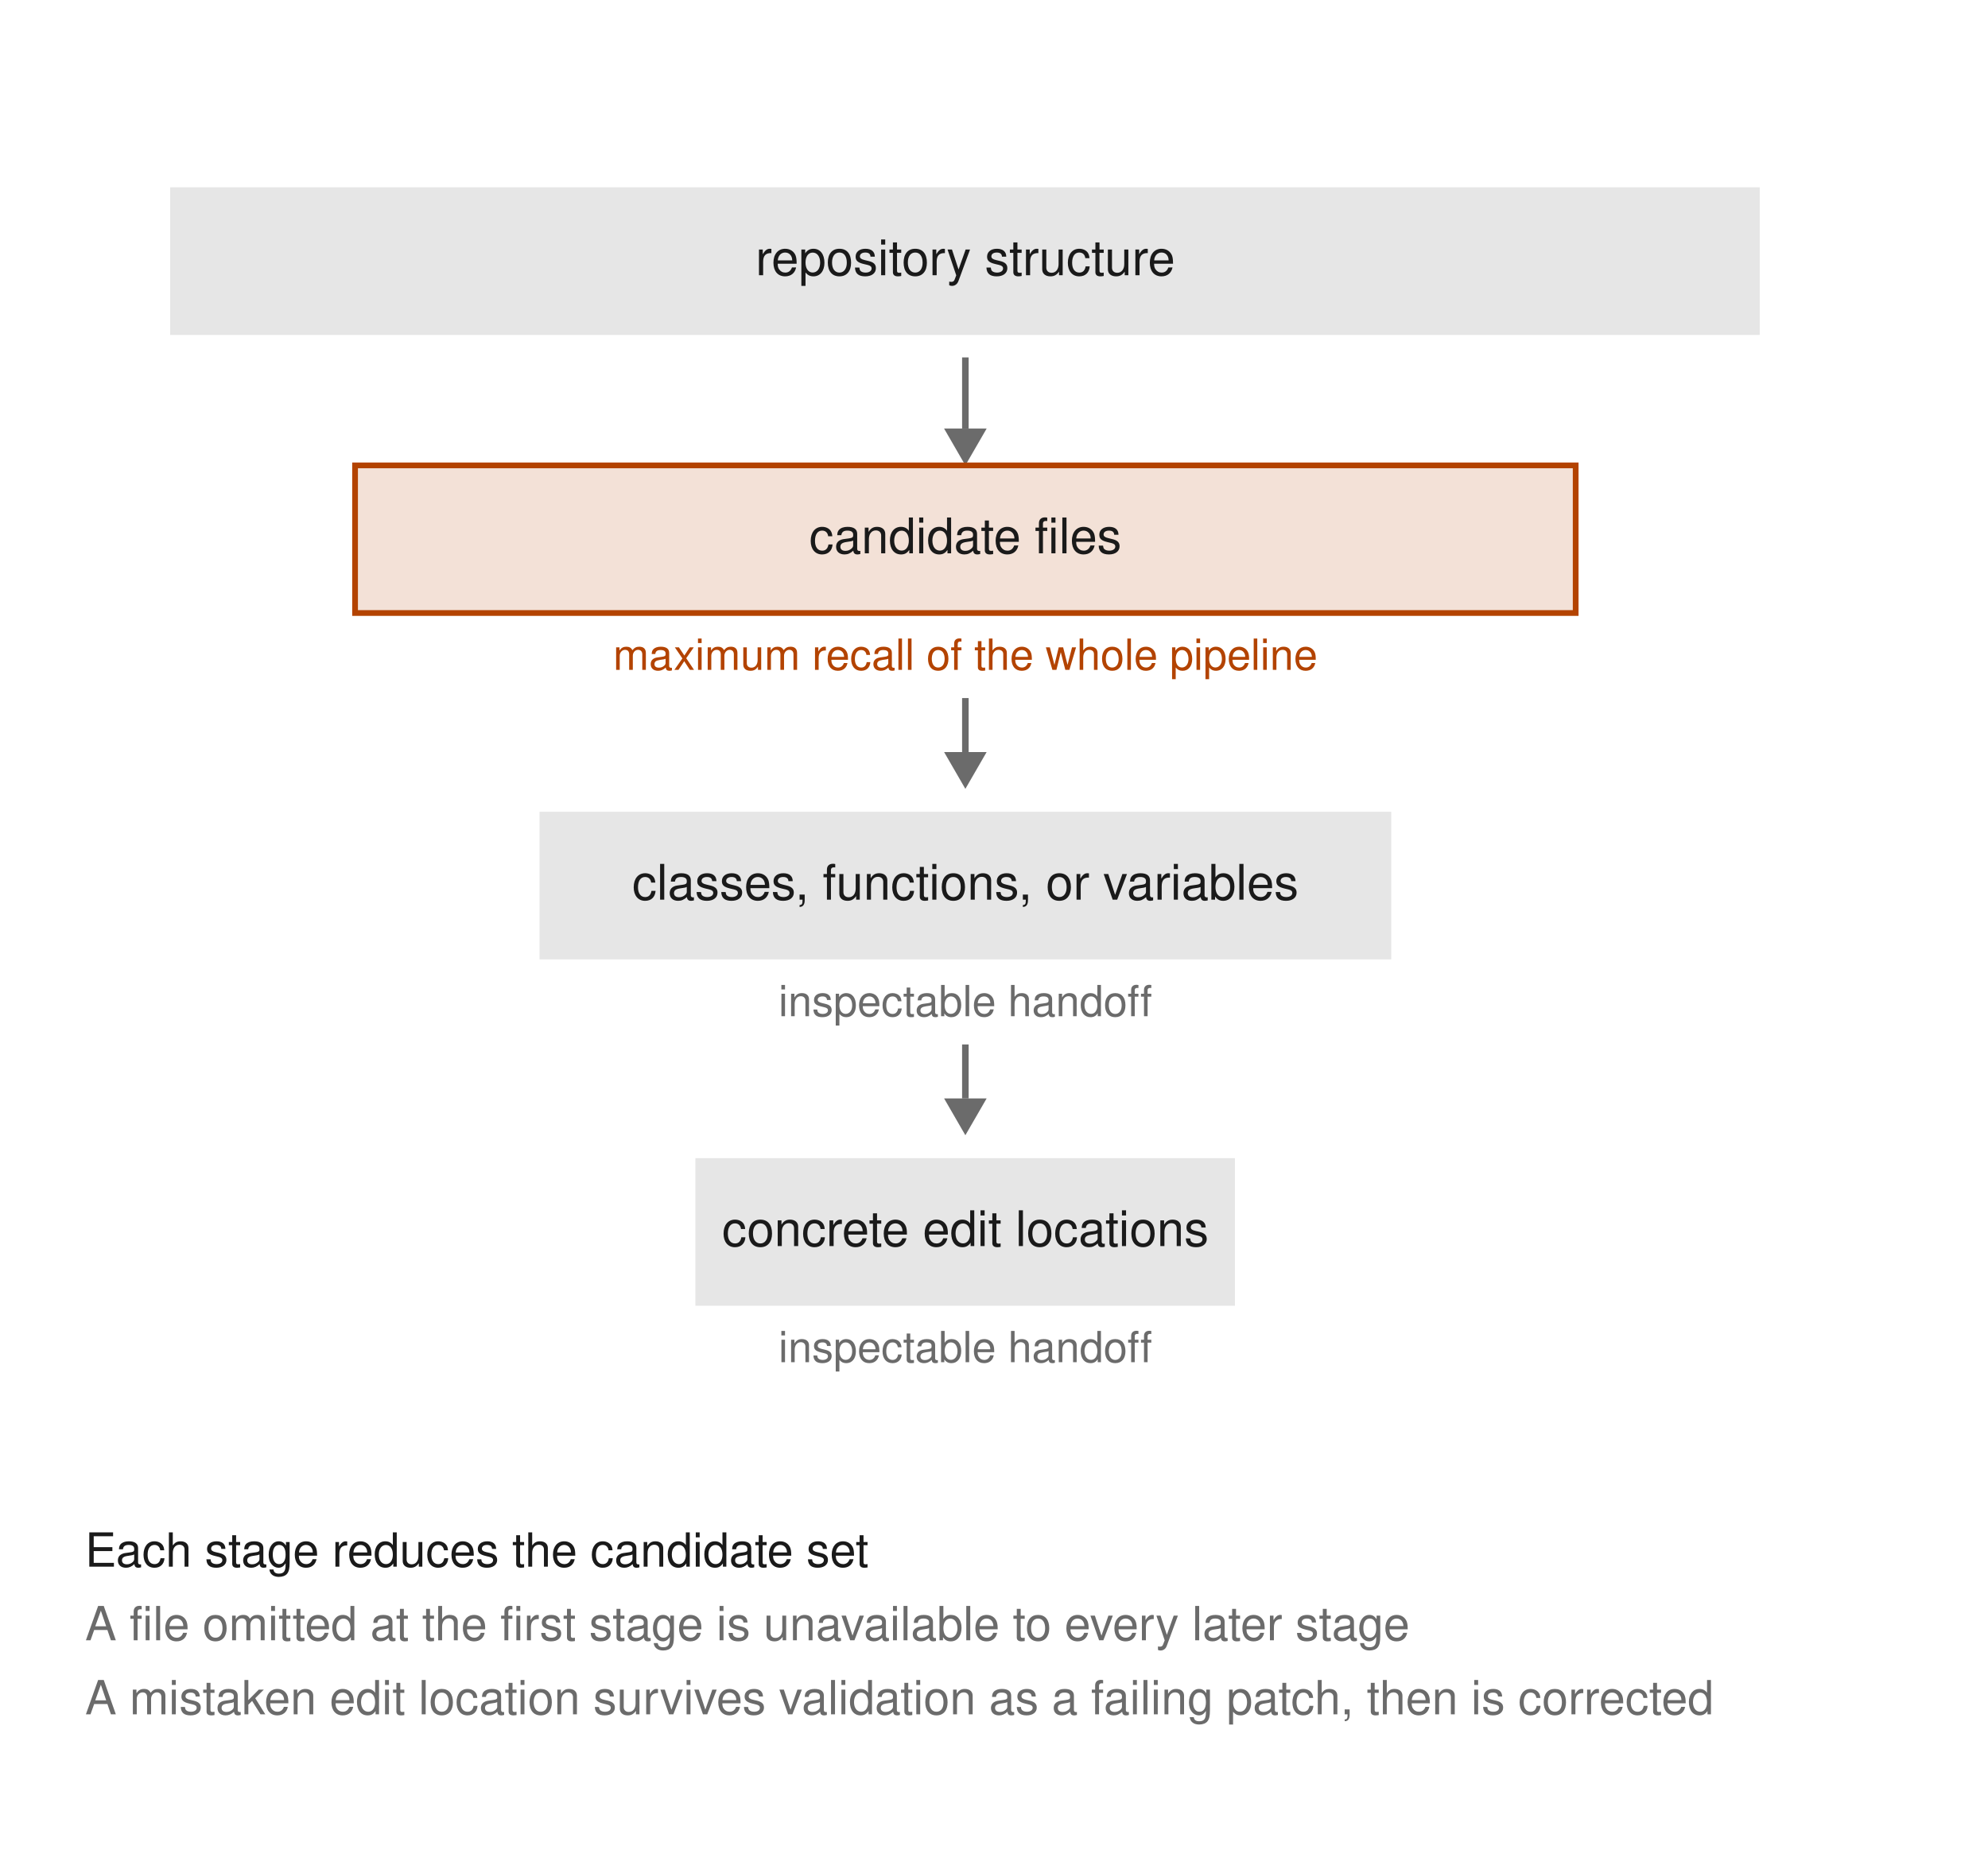
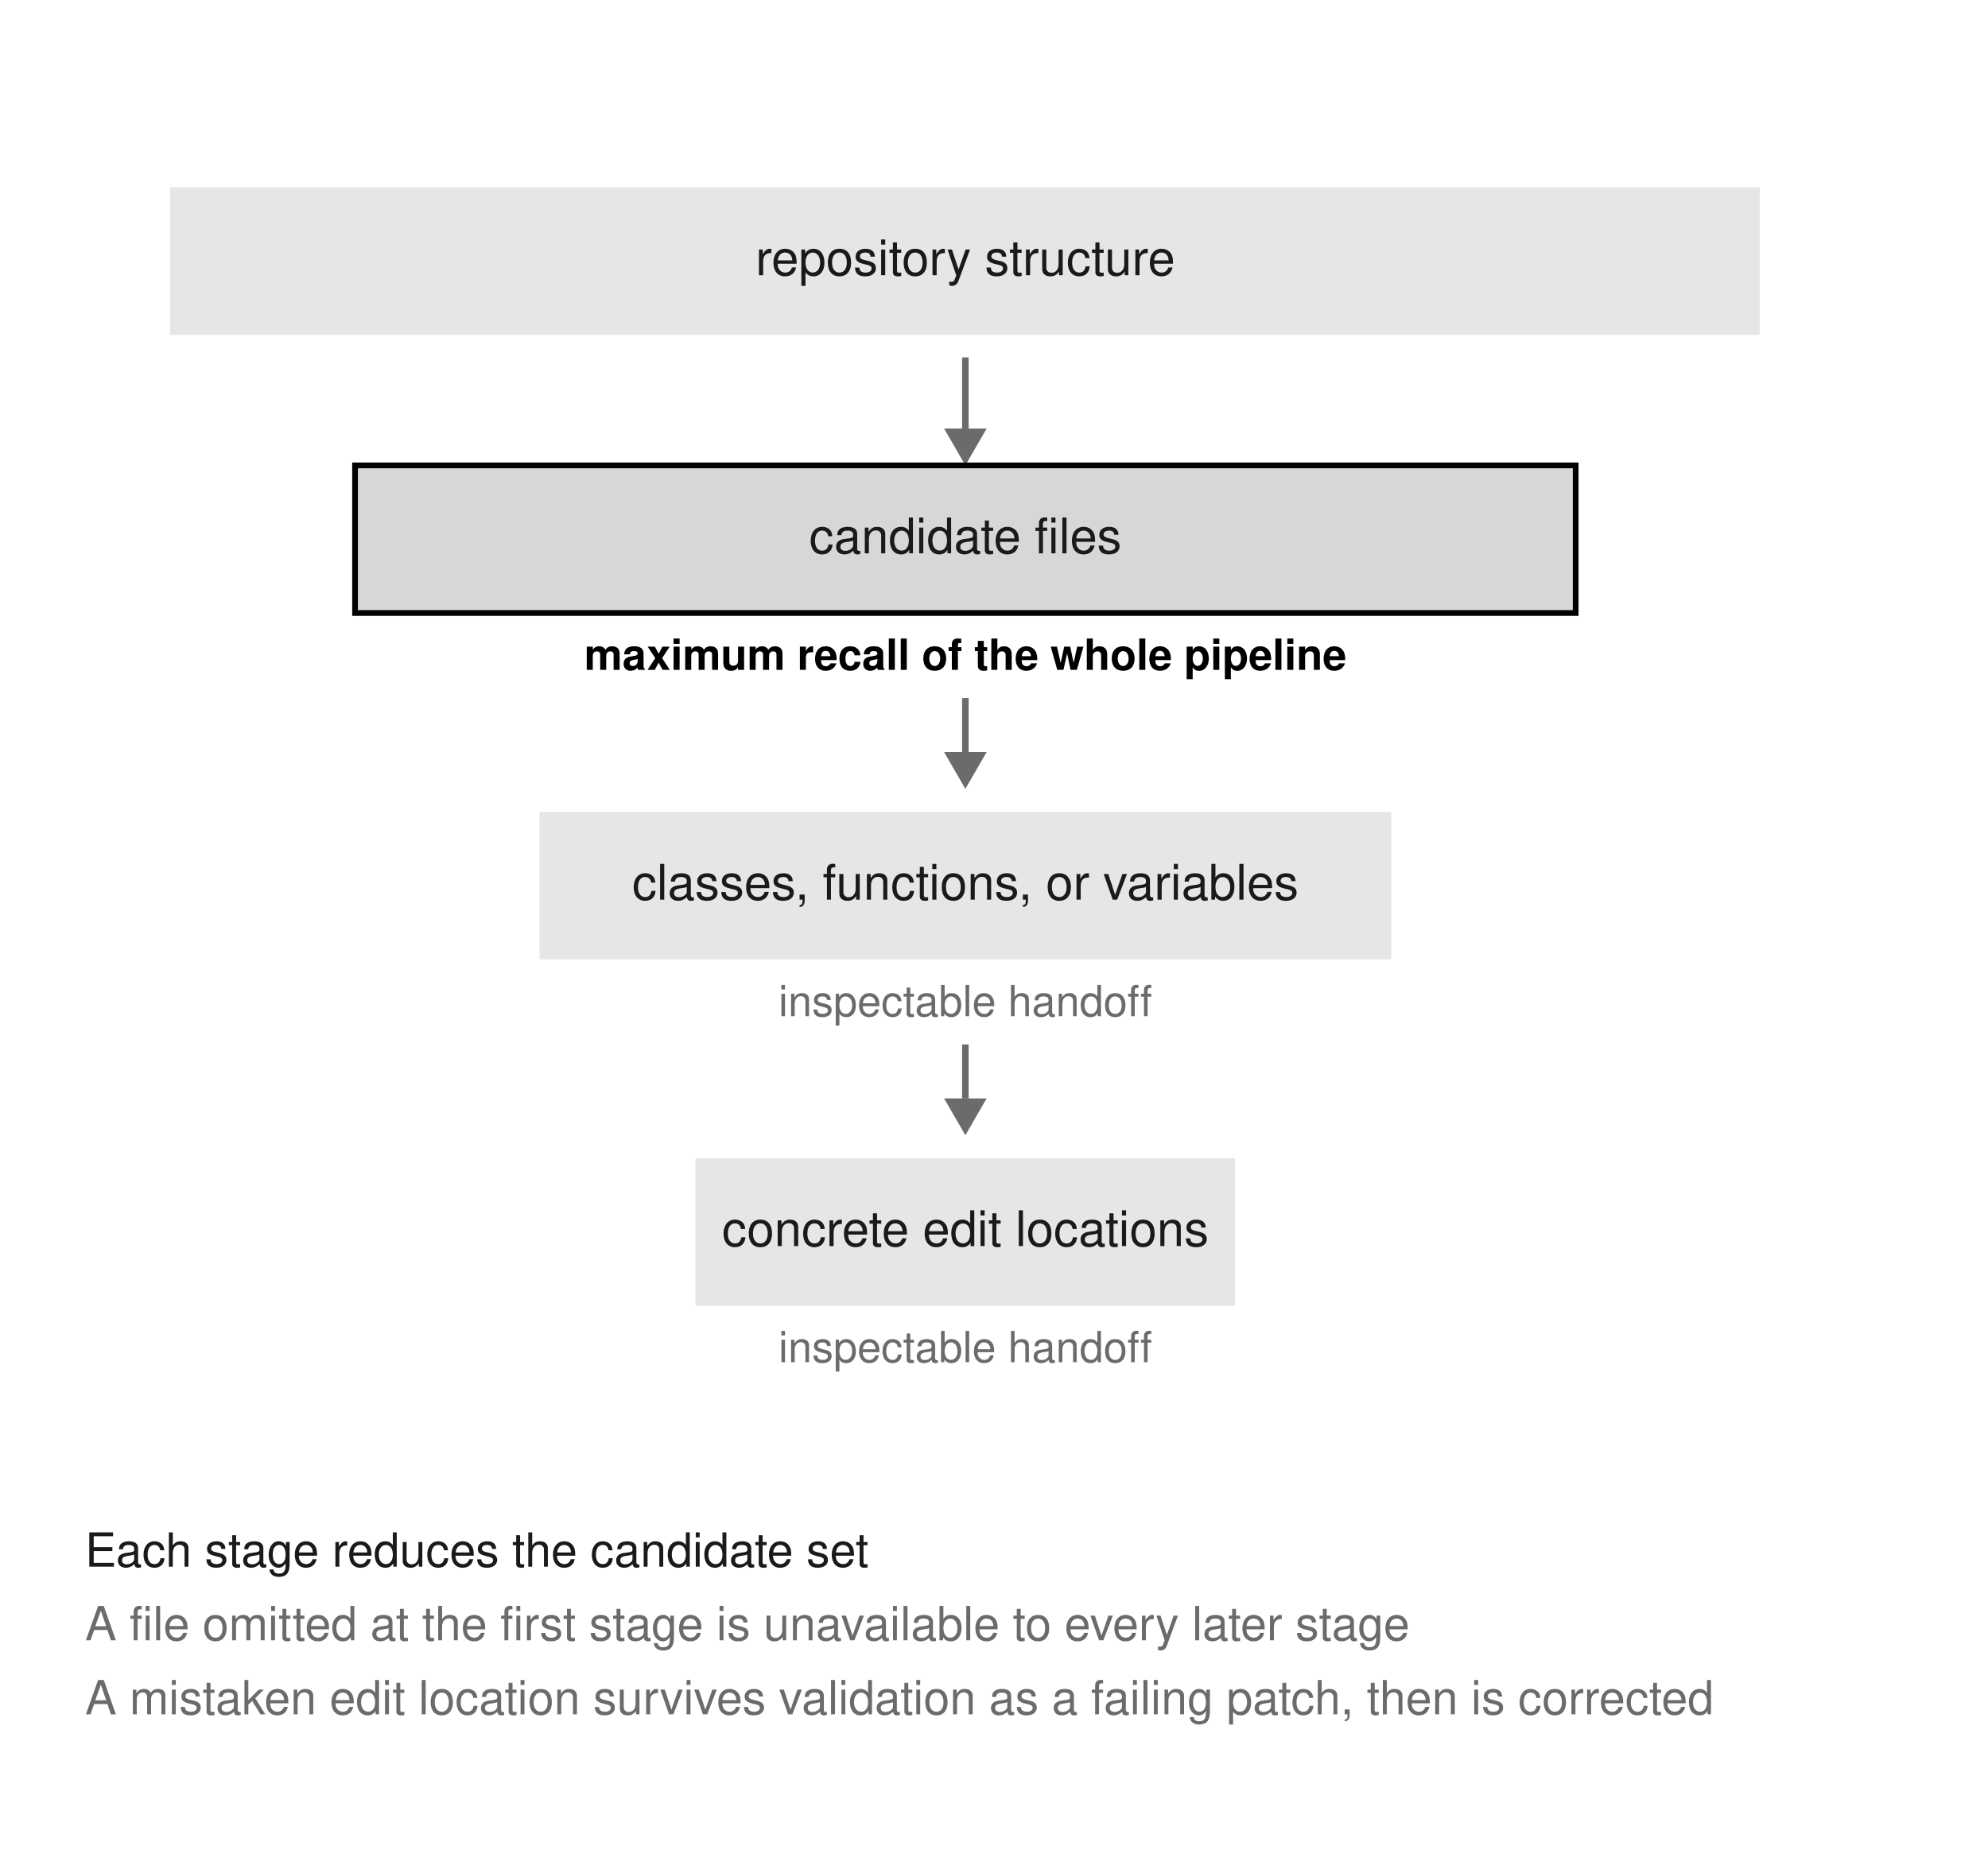
<svg xmlns="http://www.w3.org/2000/svg" viewBox="0 0 486 458" width="486" height="458" role="img" aria-labelledby="figtitle-ch12-localization-funnel" class="bookfig">
-   <style>.bookfig .f-bg{fill:#ffffff}.bookfig .s-bg{stroke:#ffffff}.bookfig .f-ink{fill:#1a1a1a}.bookfig .s-ink{stroke:#1a1a1a}.bookfig .f-mid{fill:#6b6b6b}.bookfig .s-mid{stroke:#6b6b6b}.bookfig .f-faint{fill:#b8b8b8}.bookfig .s-faint{stroke:#b8b8b8}.bookfig .f-wash{fill:#e2e2e2}.bookfig .s-wash{stroke:#e2e2e2}.bookfig .f-accent{fill:#b34300}.bookfig .s-accent{stroke:#b34300}.bookfig .f-onacc{fill:#ffffff}.bookfig .s-onacc{stroke:#ffffff}@media (prefers-color-scheme:dark){.bookfig .f-bg{fill:#232019}.bookfig .s-bg{stroke:#232019}.bookfig .f-ink{fill:#ede5d6}.bookfig .s-ink{stroke:#ede5d6}.bookfig .f-mid{fill:#9a8f7c}.bookfig .s-mid{stroke:#9a8f7c}.bookfig .f-faint{fill:#5c5346}.bookfig .s-faint{stroke:#5c5346}.bookfig .f-wash{fill:#3d382f}.bookfig .s-wash{stroke:#3d382f}.bookfig .f-accent{fill:#df9d5e}.bookfig .s-accent{stroke:#df9d5e}.bookfig .f-onacc{fill:#232019}.bookfig .s-onacc{stroke:#232019}}:where([data-theme="dark"]) .bookfig .f-bg{fill:#232019}:where([data-theme="dark"]) .bookfig .s-bg{stroke:#232019}:where([data-theme="dark"]) .bookfig .f-ink{fill:#ede5d6}:where([data-theme="dark"]) .bookfig .s-ink{stroke:#ede5d6}:where([data-theme="dark"]) .bookfig .f-mid{fill:#9a8f7c}:where([data-theme="dark"]) .bookfig .s-mid{stroke:#9a8f7c}:where([data-theme="dark"]) .bookfig .f-faint{fill:#5c5346}:where([data-theme="dark"]) .bookfig .s-faint{stroke:#5c5346}:where([data-theme="dark"]) .bookfig .f-wash{fill:#3d382f}:where([data-theme="dark"]) .bookfig .s-wash{stroke:#3d382f}:where([data-theme="dark"]) .bookfig .f-accent{fill:#df9d5e}:where([data-theme="dark"]) .bookfig .s-accent{stroke:#df9d5e}:where([data-theme="dark"]) .bookfig .f-onacc{fill:#232019}:where([data-theme="dark"]) .bookfig .s-onacc{stroke:#232019}:where([data-theme="light"]) .bookfig .f-bg{fill:#ffffff}:where([data-theme="light"]) .bookfig .s-bg{stroke:#ffffff}:where([data-theme="light"]) .bookfig .f-ink{fill:#1a1a1a}:where([data-theme="light"]) .bookfig .s-ink{stroke:#1a1a1a}:where([data-theme="light"]) .bookfig .f-mid{fill:#6b6b6b}:where([data-theme="light"]) .bookfig .s-mid{stroke:#6b6b6b}:where([data-theme="light"]) .bookfig .f-faint{fill:#b8b8b8}:where([data-theme="light"]) .bookfig .s-faint{stroke:#b8b8b8}:where([data-theme="light"]) .bookfig .f-wash{fill:#e2e2e2}:where([data-theme="light"]) .bookfig .s-wash{stroke:#e2e2e2}:where([data-theme="light"]) .bookfig .f-accent{fill:#b34300}:where([data-theme="light"]) .bookfig .s-accent{stroke:#b34300}:where([data-theme="light"]) .bookfig .f-onacc{fill:#ffffff}:where([data-theme="light"]) .bookfig .s-onacc{stroke:#ffffff}</style>
+   <style>.bookfig .f-bg{fill:#ffffff}.bookfig .s-bg{stroke:#ffffff}.bookfig .f-ink{fill:#1a1a1a}.bookfig .s-ink{stroke:#1a1a1a}.bookfig .f-mid{fill:#6b6b6b}.bookfig .s-mid{stroke:#6b6b6b}.bookfig .f-faint{fill:#b8b8b8}.bookfig .s-faint{stroke:#b8b8b8}.bookfig .f-wash{fill:#e2e2e2}.bookfig .s-wash{stroke:#e2e2e2}.bookfig .f-accent{fill:#000000}.bookfig .s-accent{stroke:#000000}.bookfig .f-onacc{fill:#ffffff}.bookfig .s-onacc{stroke:#ffffff}@media (prefers-color-scheme:dark){.bookfig .f-bg{fill:#232019}.bookfig .s-bg{stroke:#232019}.bookfig .f-ink{fill:#ede5d6}.bookfig .s-ink{stroke:#ede5d6}.bookfig .f-mid{fill:#9a8f7c}.bookfig .s-mid{stroke:#9a8f7c}.bookfig .f-faint{fill:#5c5346}.bookfig .s-faint{stroke:#5c5346}.bookfig .f-wash{fill:#3d382f}.bookfig .s-wash{stroke:#3d382f}.bookfig .f-accent{fill:#ffffff}.bookfig .s-accent{stroke:#ffffff}.bookfig .f-onacc{fill:#232019}.bookfig .s-onacc{stroke:#232019}}:where([data-theme="dark"]) .bookfig .f-bg{fill:#232019}:where([data-theme="dark"]) .bookfig .s-bg{stroke:#232019}:where([data-theme="dark"]) .bookfig .f-ink{fill:#ede5d6}:where([data-theme="dark"]) .bookfig .s-ink{stroke:#ede5d6}:where([data-theme="dark"]) .bookfig .f-mid{fill:#9a8f7c}:where([data-theme="dark"]) .bookfig .s-mid{stroke:#9a8f7c}:where([data-theme="dark"]) .bookfig .f-faint{fill:#5c5346}:where([data-theme="dark"]) .bookfig .s-faint{stroke:#5c5346}:where([data-theme="dark"]) .bookfig .f-wash{fill:#3d382f}:where([data-theme="dark"]) .bookfig .s-wash{stroke:#3d382f}:where([data-theme="dark"]) .bookfig .f-accent{fill:#ffffff}:where([data-theme="dark"]) .bookfig .s-accent{stroke:#ffffff}:where([data-theme="dark"]) .bookfig .f-onacc{fill:#232019}:where([data-theme="dark"]) .bookfig .s-onacc{stroke:#232019}:where([data-theme="light"]) .bookfig .f-bg{fill:#ffffff}:where([data-theme="light"]) .bookfig .s-bg{stroke:#ffffff}:where([data-theme="light"]) .bookfig .f-ink{fill:#1a1a1a}:where([data-theme="light"]) .bookfig .s-ink{stroke:#1a1a1a}:where([data-theme="light"]) .bookfig .f-mid{fill:#6b6b6b}:where([data-theme="light"]) .bookfig .s-mid{stroke:#6b6b6b}:where([data-theme="light"]) .bookfig .f-faint{fill:#b8b8b8}:where([data-theme="light"]) .bookfig .s-faint{stroke:#b8b8b8}:where([data-theme="light"]) .bookfig .f-wash{fill:#e2e2e2}:where([data-theme="light"]) .bookfig .s-wash{stroke:#e2e2e2}:where([data-theme="light"]) .bookfig .f-accent{fill:#000000}:where([data-theme="light"]) .bookfig .s-accent{stroke:#000000}:where([data-theme="light"]) .bookfig .f-onacc{fill:#ffffff}:where([data-theme="light"]) .bookfig .s-onacc{stroke:#ffffff}</style>
  <rect class="f-bg" width="486" height="458" fill="#ffffff" />
  <rect class="f-wash" x="41.6" y="45.8" width="388.6" height="36.1" fill="#e2e2e2" fill-opacity="0.85" />
  <text class="f-ink" x="236.0" y="67.3" font-family="Helvetica, Arial, sans-serif" font-size="12" fill="#1a1a1a" text-anchor="middle">repository structure</text>
  <line class="s-mid" x1="236.0" y1="87.4" x2="236.0" y2="104.8" stroke="#6b6b6b" stroke-width="1.6" />
  <path class="f-mid" d="M 236.0 113.8 L 230.8 104.8 L 241.2 104.8 Z" fill="#6b6b6b" />
-   <rect class="f-accent s-accent" x="86.8" y="113.8" width="298.4" height="36.1" fill="#b34300" fill-opacity="0.16" stroke="#b34300" stroke-width="1.4" />
+   <rect class="f-accent s-accent" x="86.8" y="113.8" width="298.4" height="36.1" fill="#000000" fill-opacity="0.16" stroke="#000000" stroke-width="1.4" />
  <text class="f-ink" x="236.0" y="135.3" font-family="Helvetica, Arial, sans-serif" font-size="12" fill="#1a1a1a" text-anchor="middle">candidate files</text>
-   <text class="f-accent" x="236.0" y="163.8" font-family="Helvetica, Arial, sans-serif" font-size="10.5" fill="#b34300" text-anchor="middle">maximum recall of the whole pipeline</text>
+   <text class="f-accent" font-weight="bold" x="236.0" y="163.8" font-family="Helvetica, Arial, sans-serif" font-size="10.5" fill="#000000" text-anchor="middle">maximum recall of the whole pipeline</text>
  <line class="s-mid" x1="236.0" y1="170.7" x2="236.0" y2="183.9" stroke="#6b6b6b" stroke-width="1.6" />
  <path class="f-mid" d="M 236.0 192.9 L 230.8 183.9 L 241.2 183.9 Z" fill="#6b6b6b" />
  <rect class="f-wash" x="131.9" y="198.5" width="208.2" height="36.1" fill="#e2e2e2" fill-opacity="0.85" />
  <text class="f-ink" x="236.0" y="220.0" font-family="Helvetica, Arial, sans-serif" font-size="12" fill="#1a1a1a" text-anchor="middle">classes, functions, or variables</text>
  <text class="f-mid" x="236.0" y="248.5" font-family="Helvetica, Arial, sans-serif" font-size="10.5" fill="#6b6b6b" text-anchor="middle">inspectable handoff</text>
  <line class="s-mid" x1="236.0" y1="255.4" x2="236.0" y2="268.6" stroke="#6b6b6b" stroke-width="1.6" />
  <path class="f-mid" d="M 236.0 277.6 L 230.8 268.6 L 241.2 268.6 Z" fill="#6b6b6b" />
  <rect class="f-wash" x="170.0" y="283.2" width="131.9" height="36.1" fill="#e2e2e2" fill-opacity="0.85" />
  <text class="f-ink" x="236.0" y="304.7" font-family="Helvetica, Arial, sans-serif" font-size="12" fill="#1a1a1a" text-anchor="middle">concrete edit locations</text>
  <text class="f-mid" x="236.0" y="333.1" font-family="Helvetica, Arial, sans-serif" font-size="10.5" fill="#6b6b6b" text-anchor="middle">inspectable handoff</text>
  <text class="f-ink" x="20.8" y="383.1" font-family="Helvetica, Arial, sans-serif" font-size="11.5" fill="#1a1a1a" text-anchor="start">Each stage reduces the candidate set</text>
  <text class="f-mid" x="20.8" y="401.1" font-family="Helvetica, Arial, sans-serif" font-size="11.5" fill="#6b6b6b" text-anchor="start">A file omitted at the first stage is unavailable to every later stage</text>
  <text class="f-mid" x="20.8" y="419.2" font-family="Helvetica, Arial, sans-serif" font-size="11.5" fill="#6b6b6b" text-anchor="start">A mistaken edit location survives validation as a failing patch, then is corrected</text>
</svg>
